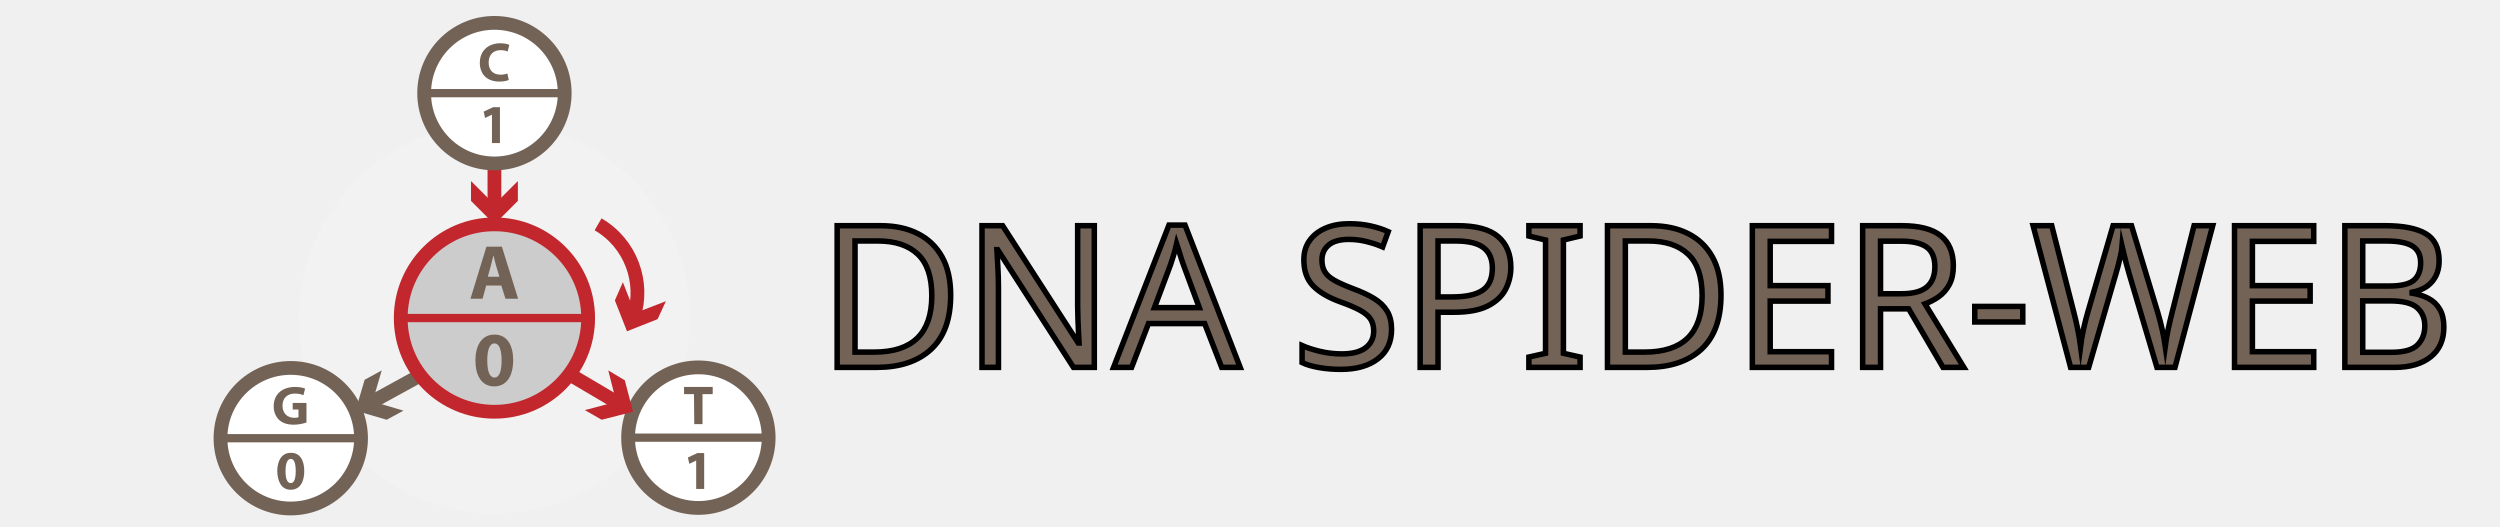
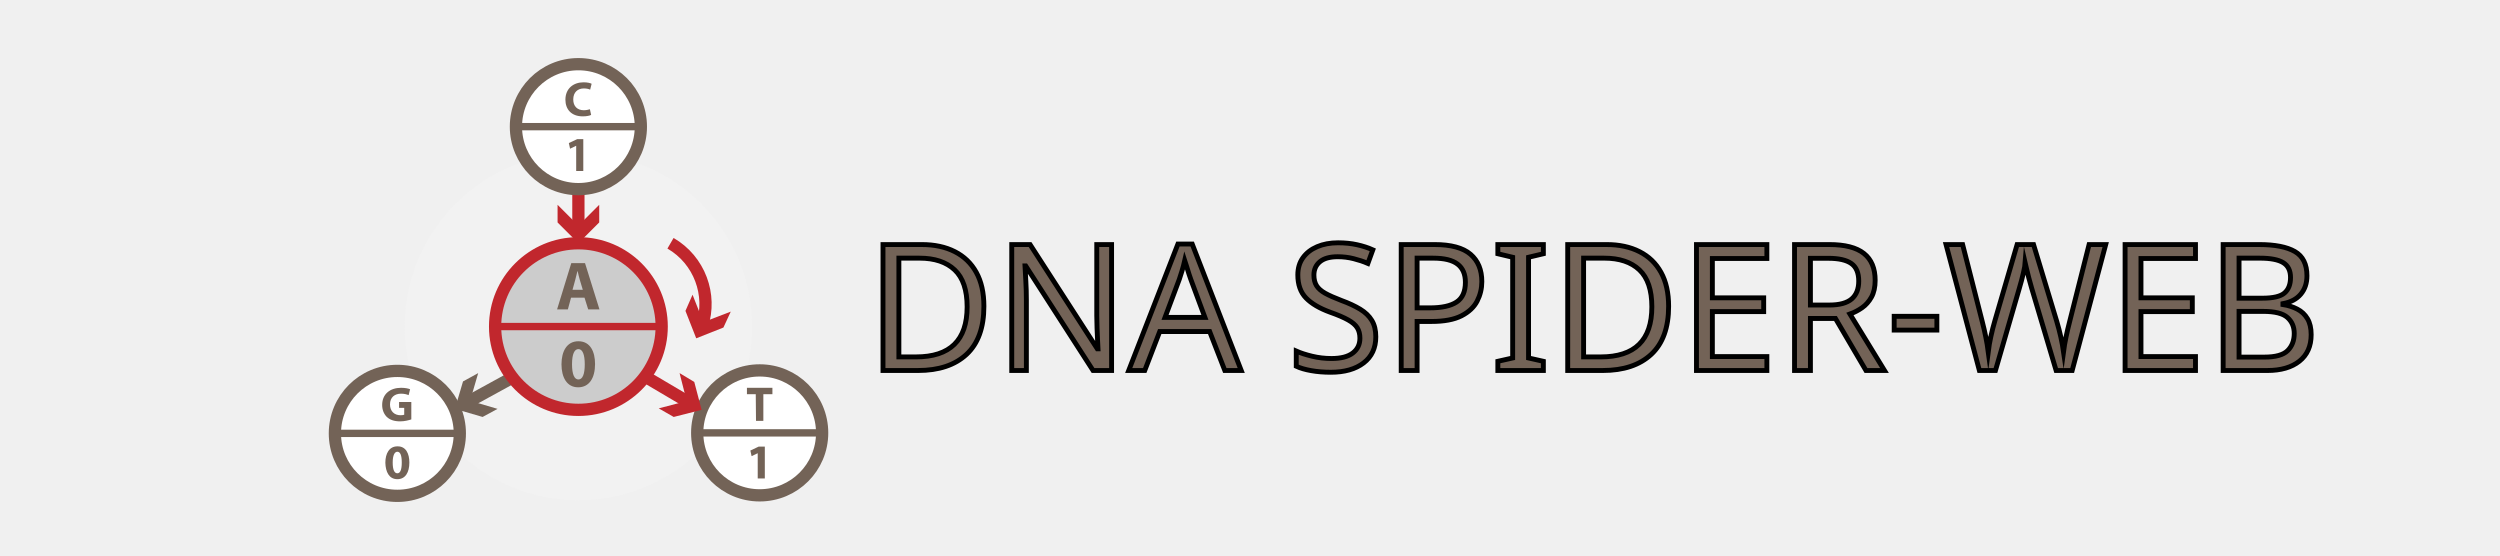
- <svg xmlns="http://www.w3.org/2000/svg" version="1.1" id="logo" x="0px" y="0px" viewBox="0 0 907.1 190.9" style="enable-background:new 0 0 907.1 190.9;" xml:space="preserve">
+ <svg xmlns="http://www.w3.org/2000/svg" version="1.1" id="logo" x="0px" y="0px" viewBox="0 0 1020.5 226.8" style="enable-background:new 0 0 1020.5 226.8;" xml:space="preserve">
  <style type="text/css">
	.st0{fill:#736357;}
	.st1{font-family:'Calibri-Bold';}
	.st2{font-size:72px;}
	.st3{fill:none;stroke:#000000;stroke-width:2;stroke-miterlimit:10;}
	.st4{fill:#F2F2F2;}
	.st5{fill:#FFFFFF;stroke:#736357;stroke-width:5;stroke-miterlimit:10;}
	.st6{fill:none;stroke:#736357;stroke-width:5;stroke-miterlimit:10;}
	.st7{fill:none;stroke:#736357;stroke-width:3;stroke-miterlimit:10;}
	.st8{fill:none;stroke:#C1272D;stroke-width:5;stroke-miterlimit:10;}
	.st9{fill:#C1272D;}
	.st10{fill:#CCCCCC;stroke:#C1272D;stroke-width:5;stroke-miterlimit:10;}
	.st11{fill:none;stroke:#C1272D;stroke-width:3;stroke-miterlimit:10;}
</style>
  <g>
-     <text transform="matrix(1 0 0 1 296.7673 133.3)" class="st0 st1 st2">DNA SPIDER-WEB</text>
-     <text transform="matrix(1 0 0 1 296.7673 133.3)" class="st3 st1 st2">DNA SPIDER-WEB</text>
-     <circle class="st4" cx="179.4" cy="115.4" r="70.9" />
-     <circle class="st5" cx="253.4" cy="158.8" r="25.5" />
-     <circle class="st5" cx="105.5" cy="159" r="25.5" />
+     <text transform="matrix(1 0 0 1 353.4535 151.2358)" class="st0 st1 st2">DNA SPIDER-WEB</text>
+     <text transform="matrix(1 0 0 1 353.4535 151.2358)" class="st3 st1 st2">DNA SPIDER-WEB</text>
+     <circle class="st4" cx="236.1" cy="133.3" r="70.9" />
+     <circle class="st5" cx="310.1" cy="176.7" r="25.5" />
+     <circle class="st5" cx="162.2" cy="176.9" r="25.5" />
    <g>
      <g>
-         <line class="st6" x1="133.9" y1="146.4" x2="152.5" y2="136.2" />
+         <line class="st6" x1="190.6" y1="164.3" x2="209.2" y2="154.1" />
        <g>
-           <polygon class="st0" points="146.4,149 135.2,145.7 138.5,134.4 132.3,137.8 129,149 140.3,152.3     " />
+           <polygon class="st0" points="203.1,166.9 191.9,163.6 195.2,152.3 189,155.7 185.7,166.9 197,170.2     " />
        </g>
      </g>
    </g>
-     <line class="st7" x1="80" y1="159" x2="131" y2="159" />
-     <line class="st7" x1="227.9" y1="158.8" x2="278.9" y2="158.8" />
+     <line class="st7" x1="136.7" y1="176.9" x2="187.7" y2="176.9" />
+     <line class="st7" x1="284.6" y1="176.7" x2="335.6" y2="176.7" />
    <g>
      <g>
-         <path class="st0" d="M110.4,170.9c0,4-1.6,6.8-4.9,6.8c-3.4,0-4.8-3-4.9-6.7c0-3.8,1.6-6.7,4.9-6.7     C109,164.2,110.4,167.3,110.4,170.9z M103.6,170.9c0,3,0.7,4.4,1.9,4.4c1.2,0,1.8-1.5,1.8-4.4s-0.6-4.4-1.8-4.4     C104.4,166.5,103.6,167.9,103.6,170.9z" />
+         <path class="st0" d="M167.1,188.8c0,4-1.6,6.8-4.9,6.8c-3.4,0-4.8-3-4.9-6.7c0-3.8,1.6-6.7,4.9-6.7     C165.7,182.1,167.1,185.2,167.1,188.8z M160.3,188.8c0,3,0.7,4.4,1.9,4.4c1.2,0,1.8-1.5,1.8-4.4s-0.6-4.4-1.8-4.4     C161.1,184.4,160.3,185.8,160.3,188.8z" />
      </g>
    </g>
    <g>
      <g>
-         <path class="st0" d="M252.6,167.1L252.6,167.1l-2.5,1.2l-0.5-2.3l3.4-1.6h2.5v13h-2.9V167.1z" />
+         <path class="st0" d="M309.3,185L309.3,185l-2.5,1.2l-0.5-2.3l3.4-1.6h2.5v13h-2.9V185z" />
      </g>
    </g>
    <g>
      <g>
-         <path class="st0" d="M111.2,153.3c-0.9,0.3-2.7,0.8-4.5,0.8c-2.5,0-4.2-0.6-5.5-1.8c-1.2-1.2-1.9-2.9-1.9-4.9c0-4.5,3.3-7,7.7-7     c1.7,0,3.1,0.3,3.7,0.6l-0.6,2.4c-0.7-0.3-1.7-0.6-3.1-0.6c-2.5,0-4.5,1.4-4.5,4.4c0,2.8,1.8,4.4,4.3,4.4c0.7,0,1.2-0.1,1.5-0.2     v-2.8h-2.1v-2.4h5V153.3z" />
+         <path class="st0" d="M167.9,171.2c-0.9,0.3-2.7,0.8-4.5,0.8c-2.5,0-4.2-0.6-5.5-1.8c-1.2-1.2-1.9-2.9-1.9-4.9c0-4.5,3.3-7,7.7-7     c1.7,0,3.1,0.3,3.7,0.6l-0.6,2.4c-0.7-0.3-1.7-0.6-3.1-0.6c-2.5,0-4.5,1.4-4.5,4.4c0,2.8,1.8,4.4,4.3,4.4c0.7,0,1.2-0.1,1.5-0.2     v-2.8h-2.1v-2.4h5V171.2z" />
      </g>
    </g>
    <g>
      <g>
-         <path class="st0" d="M251.8,143h-3.6v-2.6h10.4v2.6h-3.7v10.9h-3L251.8,143L251.8,143z" />
+         <path class="st0" d="M308.5,160.9h-3.6v-2.6h10.4v2.6h-3.7v10.9h-3L308.5,160.9L308.5,160.9z" />
      </g>
    </g>
    <g>
      <g>
-         <path class="st8" d="M217,81.4c11.9,6.9,17,21.1,12.9,33.6" />
+         <path class="st8" d="M273.7,99.3c11.9,6.9,17,21.1,12.9,33.6" />
        <g>
-           <polygon class="st9" points="226,102.4 230.4,113.6 241.6,109.3 238.6,115.8 227.5,120.2 223.1,109     " />
+           <polygon class="st9" points="282.7,120.3 287.1,131.5 298.3,127.2 295.3,133.7 284.2,138.1 279.8,126.9     " />
        </g>
      </g>
    </g>
-     <ellipse class="st10" cx="179.4" cy="115.4" rx="34" ry="34" />
+     <ellipse class="st10" cx="236.1" cy="133.3" rx="34" ry="34" />
    <g>
      <g>
-         <path class="st0" d="M186.2,130.7c0,5.6-2.3,9.5-6.9,9.5c-4.7,0-6.8-4.2-6.8-9.4c0-5.3,2.2-9.4,6.9-9.4     C184.3,121.4,186.2,125.7,186.2,130.7z M176.8,130.8c0,4.2,1,6.2,2.6,6.2c1.7,0,2.6-2.1,2.6-6.2c0-4-0.9-6.2-2.6-6.2     C177.8,124.6,176.8,126.6,176.8,130.8z" />
+         <path class="st0" d="M242.9,148.6c0,5.6-2.3,9.5-6.9,9.5c-4.7,0-6.8-4.2-6.8-9.4c0-5.3,2.2-9.4,6.9-9.4     C241,139.3,242.9,143.6,242.9,148.6z M233.5,148.7c0,4.2,1,6.2,2.6,6.2c1.7,0,2.6-2.1,2.6-6.2c0-4-0.9-6.2-2.6-6.2     C234.5,142.5,233.5,144.5,233.5,148.7z" />
      </g>
    </g>
-     <line class="st11" x1="145.4" y1="115.4" x2="213.4" y2="115.4" />
+     <line class="st11" x1="202.1" y1="133.3" x2="270.1" y2="133.3" />
    <g>
      <g>
-         <path class="st0" d="M176.4,103.6l-1.3,4.8h-4.4l5.8-18.9h5.6l5.9,18.9h-4.6l-1.5-4.8H176.4z M181.2,100.4l-1.2-4     c-0.3-1.1-0.7-2.5-0.9-3.6H179c-0.3,1.1-0.6,2.5-0.9,3.6l-1.1,4H181.2z" />
+         <path class="st0" d="M233.1,121.5l-1.3,4.8h-4.4l5.8-18.9h5.6l5.9,18.9h-4.6l-1.5-4.8H233.1z M237.9,118.3l-1.2-4     c-0.3-1.1-0.7-2.5-0.9-3.6h-0.1c-0.3,1.1-0.6,2.5-0.9,3.6l-1.1,4H237.9z" />
      </g>
    </g>
    <g>
      <g>
-         <line class="st8" x1="224.9" y1="146.6" x2="206.6" y2="135.8" />
+         <line class="st8" x1="281.6" y1="164.5" x2="263.3" y2="153.7" />
        <g>
-           <polygon class="st9" points="220.7,134.4 223.6,145.8 212.2,148.8 218.3,152.3 229.7,149.4 226.7,138     " />
+           <polygon class="st9" points="277.4,152.3 280.3,163.7 268.9,166.7 275,170.2 286.4,167.3 283.4,155.9     " />
        </g>
      </g>
    </g>
    <g>
      <g>
-         <line class="st8" x1="179.4" y1="75.7" x2="179.4" y2="59.3" />
+         <line class="st8" x1="236.1" y1="93.6" x2="236.1" y2="77.2" />
        <g>
-           <polygon class="st9" points="187.9,65.7 179.4,74.2 170.9,65.7 170.9,72.9 179.4,81.4 187.9,72.9     " />
+           <polygon class="st9" points="244.6,83.6 236.1,92.1 227.6,83.6 227.6,90.8 236.1,99.3 244.6,90.8     " />
        </g>
      </g>
    </g>
-     <circle class="st5" cx="179.4" cy="33.8" r="25.5" />
-     <line class="st7" x1="153.9" y1="33.8" x2="204.9" y2="33.8" />
+     <circle class="st5" cx="236.1" cy="51.7" r="25.5" />
+     <line class="st7" x1="210.6" y1="51.7" x2="261.6" y2="51.7" />
    <g>
      <g>
-         <path class="st0" d="M178.5,41.6L178.5,41.6l-2.5,1.2l-0.5-2.3l3.4-1.6h2.5v13h-2.9V41.6z" />
+         <path class="st0" d="M235.2,59.5L235.2,59.5l-2.5,1.2l-0.5-2.3l3.4-1.6h2.5v13h-2.9V59.5z" />
      </g>
    </g>
    <g>
      <g>
-         <path class="st0" d="M184.6,29c-0.5,0.3-1.8,0.6-3.4,0.6c-4.7,0-7.1-2.9-7.1-6.8c0-4.6,3.3-7.1,7.4-7.1c1.6,0,2.8,0.3,3.3,0.6     l-0.6,2.4c-0.6-0.3-1.5-0.5-2.6-0.5c-2.4,0-4.3,1.5-4.3,4.5c0,2.7,1.6,4.4,4.3,4.4c0.9,0,1.9-0.2,2.5-0.4L184.6,29z" />
+         <path class="st0" d="M241.3,46.9c-0.5,0.3-1.8,0.6-3.4,0.6c-4.7,0-7.1-2.9-7.1-6.8c0-4.6,3.3-7.1,7.4-7.1c1.6,0,2.8,0.3,3.3,0.6     l-0.6,2.4c-0.6-0.3-1.5-0.5-2.6-0.5c-2.4,0-4.3,1.5-4.3,4.5c0,2.7,1.6,4.4,4.3,4.4c0.9,0,1.9-0.2,2.5-0.4L241.3,46.9z" />
      </g>
    </g>
  </g>
</svg>
